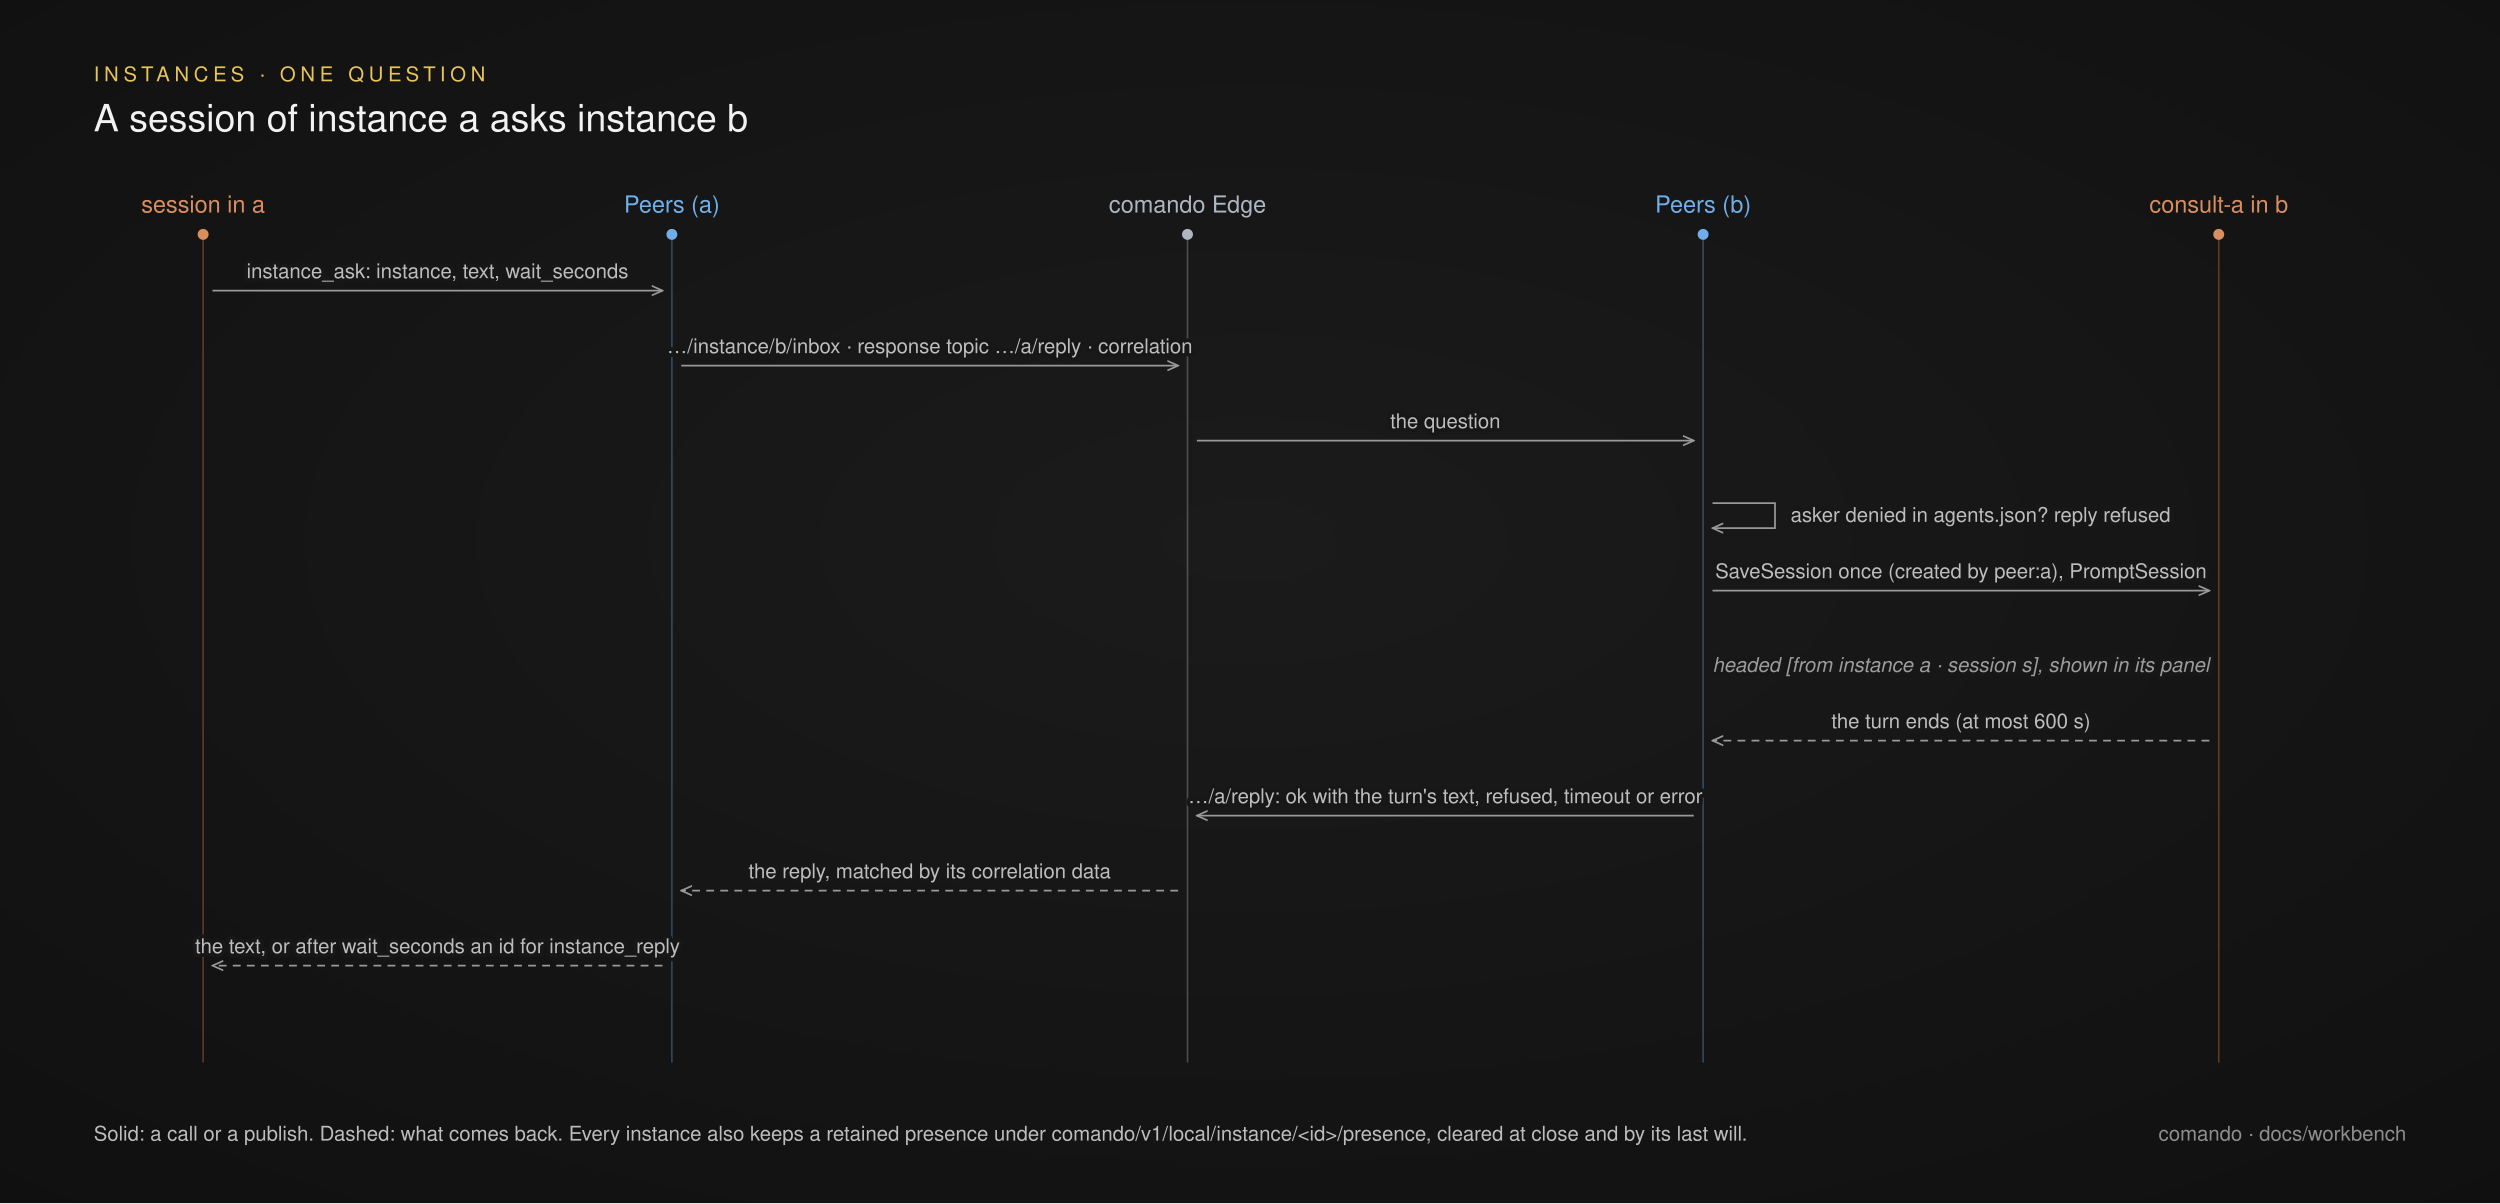
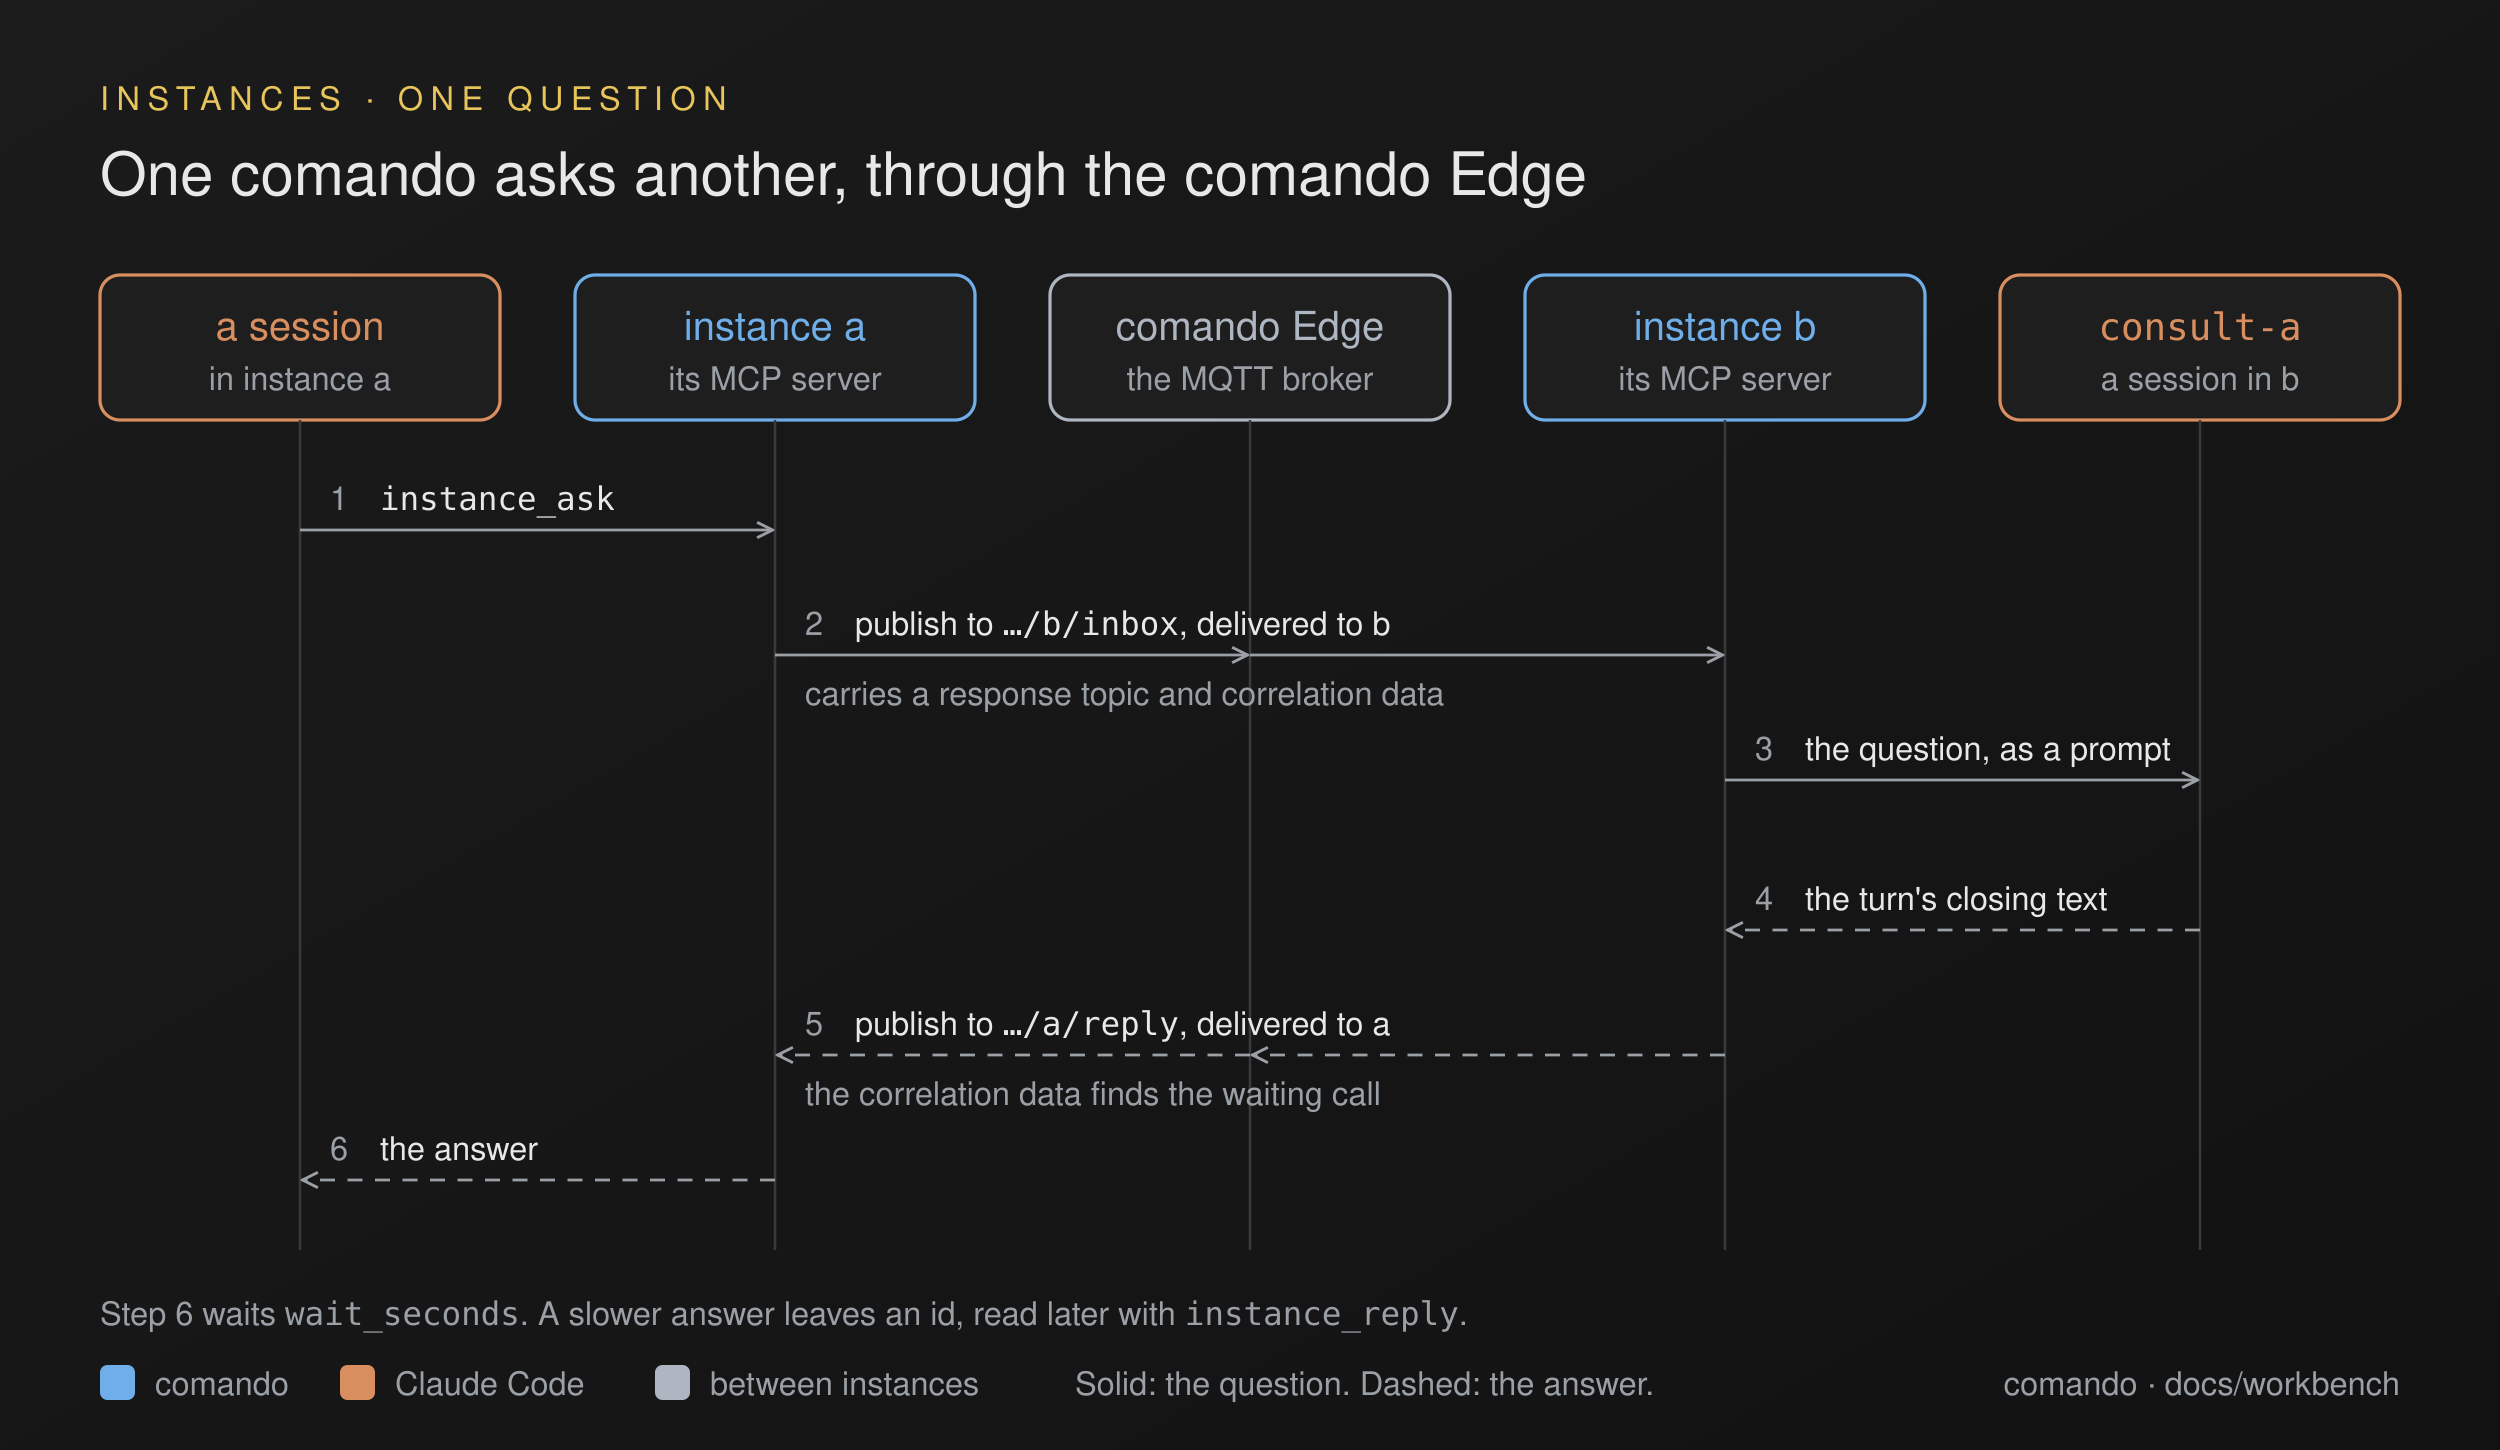
- <svg xmlns="http://www.w3.org/2000/svg" width="1600" height="770" viewBox="0 0 1600 770" font-family="Helvetica Neue, Helvetica, Arial, sans-serif">
+ <svg xmlns="http://www.w3.org/2000/svg" width="1000" height="580" viewBox="0 0 1000 580" font-family="-apple-system, Segoe UI, Helvetica, Arial, sans-serif">
  <defs>
-     <radialGradient id="bg" cx="50%" cy="45%" r="75%">
+     <linearGradient id="bg" x1="0" y1="0" x2="1" y2="1">
      <stop offset="0" stop-color="#1B1B1B" />
-       <stop offset="1" stop-color="#101010" />
-     </radialGradient>
-     <marker id="a" viewBox="0 0 10 10" refX="9" refY="5" markerWidth="7" markerHeight="7" orient="auto">
-       <path d="M0,1 L9,5 L0,9" fill="none" stroke="#9A9A9A" stroke-width="1.4" />
+       <stop offset="1" stop-color="#121212" />
+     </linearGradient>
+     <marker id="ar" viewBox="0 0 10 10" refX="9" refY="5" markerWidth="7" markerHeight="7" orient="auto">
+       <path d="M1 1 L9 5 L1 9" fill="none" stroke="#9AA0A6" stroke-width="1.5" />
    </marker>
  </defs>
-   <rect width="1600" height="770" fill="url(#bg)" />
-   <text x="60" y="52" text-anchor="start" font-size="13" font-weight="500" fill="#E7C55A" letter-spacing="3">INSTANCES · ONE QUESTION</text>
-   <text x="60" y="84" text-anchor="start" font-size="24" font-weight="300" fill="#F2F2F2">A session of instance a asks instance b</text>
-   <text x="130" y="136" text-anchor="middle" font-size="15" font-weight="400" fill="#D98E5F">session in a</text>
-   <line x1="130" y1="150" x2="130" y2="680" stroke="#D98E5F" stroke-opacity="0.35" stroke-width="1.0" />
-   <circle cx="130" cy="150" r="3.5" fill="#D98E5F" />
-   <text x="430" y="136" text-anchor="middle" font-size="15" font-weight="400" fill="#6FAEE8">Peers (a)</text>
-   <line x1="430" y1="150" x2="430" y2="680" stroke="#6FAEE8" stroke-opacity="0.35" stroke-width="1.0" />
-   <circle cx="430" cy="150" r="3.5" fill="#6FAEE8" />
-   <text x="760" y="136" text-anchor="middle" font-size="15" font-weight="400" fill="#AEB6C1">comando Edge</text>
-   <line x1="760" y1="150" x2="760" y2="680" stroke="#AEB6C1" stroke-opacity="0.35" stroke-width="1.0" />
-   <circle cx="760" cy="150" r="3.5" fill="#AEB6C1" />
-   <text x="1090" y="136" text-anchor="middle" font-size="15" font-weight="400" fill="#6FAEE8">Peers (b)</text>
-   <line x1="1090" y1="150" x2="1090" y2="680" stroke="#6FAEE8" stroke-opacity="0.35" stroke-width="1.0" />
-   <circle cx="1090" cy="150" r="3.5" fill="#6FAEE8" />
-   <text x="1420" y="136" text-anchor="middle" font-size="15" font-weight="400" fill="#D98E5F">consult-a in b</text>
-   <line x1="1420" y1="150" x2="1420" y2="680" stroke="#D98E5F" stroke-opacity="0.35" stroke-width="1.0" />
-   <circle cx="1420" cy="150" r="3.5" fill="#D98E5F" />
-   <line x1="136" y1="186" x2="424" y2="186" stroke="#9A9A9A" stroke-width="1.1" marker-end="url(#a)" />
-   <text x="280.0" y="178.0" text-anchor="middle" font-size="13" font-weight="300" fill="#BDBDBD" stroke="#171717" stroke-width="5" paint-order="stroke" stroke-linejoin="round">instance_ask: instance, text, wait_seconds</text>
-   <line x1="436" y1="234" x2="754" y2="234" stroke="#9A9A9A" stroke-width="1.1" marker-end="url(#a)" />
-   <text x="595.0" y="226.0" text-anchor="middle" font-size="13" font-weight="300" fill="#BDBDBD" stroke="#171717" stroke-width="5" paint-order="stroke" stroke-linejoin="round">…/instance/b/inbox · response topic …/a/reply · correlation</text>
-   <line x1="766" y1="282" x2="1084" y2="282" stroke="#9A9A9A" stroke-width="1.1" marker-end="url(#a)" />
-   <text x="925.0" y="274.0" text-anchor="middle" font-size="13" font-weight="300" fill="#BDBDBD" stroke="#171717" stroke-width="5" paint-order="stroke" stroke-linejoin="round">the question</text>
-   <path d="M1096,322 h40 v16 h-40" fill="none" stroke="#9A9A9A" stroke-width="1.1" marker-end="url(#a)" />
-   <text x="1146" y="334" text-anchor="start" font-size="13" font-weight="300" fill="#BDBDBD" stroke="#171717" stroke-width="5" paint-order="stroke" stroke-linejoin="round">asker denied in agents.json? reply refused</text>
-   <line x1="1096" y1="378" x2="1414" y2="378" stroke="#9A9A9A" stroke-width="1.1" marker-end="url(#a)" />
-   <text x="1255.0" y="370.0" text-anchor="middle" font-size="13" font-weight="300" fill="#BDBDBD" stroke="#171717" stroke-width="5" paint-order="stroke" stroke-linejoin="round">SaveSession once (created by peer:a), PromptSession</text>
-   <text x="1255" y="430" text-anchor="middle" font-size="13" font-weight="300" fill="#9C9C9C" stroke="#171717" stroke-width="5" paint-order="stroke" stroke-linejoin="round" font-style="italic">headed [from instance a · session s], shown in its panel</text>
-   <line x1="1414" y1="474" x2="1096" y2="474" stroke="#9A9A9A" stroke-width="1.1" stroke-dasharray="5 4" marker-end="url(#a)" />
-   <text x="1255.0" y="466.0" text-anchor="middle" font-size="13" font-weight="300" fill="#BDBDBD" stroke="#171717" stroke-width="5" paint-order="stroke" stroke-linejoin="round">the turn ends (at most 600 s)</text>
-   <line x1="1084" y1="522" x2="766" y2="522" stroke="#9A9A9A" stroke-width="1.1" marker-end="url(#a)" />
-   <text x="925.0" y="514.0" text-anchor="middle" font-size="13" font-weight="300" fill="#BDBDBD" stroke="#171717" stroke-width="5" paint-order="stroke" stroke-linejoin="round">…/a/reply: ok with the turn's text, refused, timeout or error</text>
-   <line x1="754" y1="570" x2="436" y2="570" stroke="#9A9A9A" stroke-width="1.1" stroke-dasharray="5 4" marker-end="url(#a)" />
-   <text x="595.0" y="562.0" text-anchor="middle" font-size="13" font-weight="300" fill="#BDBDBD" stroke="#171717" stroke-width="5" paint-order="stroke" stroke-linejoin="round">the reply, matched by its correlation data</text>
-   <line x1="424" y1="618" x2="136" y2="618" stroke="#9A9A9A" stroke-width="1.1" stroke-dasharray="5 4" marker-end="url(#a)" />
-   <text x="280.0" y="610.0" text-anchor="middle" font-size="13" font-weight="300" fill="#BDBDBD" stroke="#171717" stroke-width="5" paint-order="stroke" stroke-linejoin="round">the text, or after wait_seconds an id for instance_reply</text>
-   <text x="60" y="730" text-anchor="start" font-size="13" font-weight="300" fill="#BDBDBD">Solid: a call or a publish. Dashed: what comes back. Every instance also keeps a retained presence under comando/v1/local/instance/&lt;id&gt;/presence, cleared at close and by its last will.</text>
-   <text x="1540" y="730" text-anchor="end" font-size="13" font-weight="300" fill="#8E8E8E">comando · docs/workbench</text>
+   <rect width="1000" height="580" fill="url(#bg)" />
+   <text x="40" y="44" font-size="13" letter-spacing="3" fill="#E7C55A">INSTANCES · ONE QUESTION</text>
+   <text x="40" y="78" font-size="24" font-weight="300" fill="#E8E8E8">One comando asks another, through the comando Edge</text>
+   <g fill="#1E1E1E" stroke-width="1.3">
+     <rect x="40" y="110" width="160" height="58" rx="8" stroke="#D98E5F" />
+     <rect x="230" y="110" width="160" height="58" rx="8" stroke="#6FAEE8" />
+     <rect x="420" y="110" width="160" height="58" rx="8" stroke="#AEB6C1" />
+     <rect x="610" y="110" width="160" height="58" rx="8" stroke="#6FAEE8" />
+     <rect x="800" y="110" width="160" height="58" rx="8" stroke="#D98E5F" />
+   </g>
+   <g text-anchor="middle" font-size="16">
+     <text x="120" y="136" fill="#D98E5F">a session</text>
+     <text x="310" y="136" fill="#6FAEE8">instance a</text>
+     <text x="500" y="136" fill="#AEB6C1">comando Edge</text>
+     <text x="690" y="136" fill="#6FAEE8">instance b</text>
+     <text x="880" y="136" font-family="Menlo, Consolas, monospace" font-size="15" fill="#D98E5F">consult-a</text>
+   </g>
+   <g text-anchor="middle" font-size="13" fill="#9AA0A6">
+     <text x="120" y="156">in instance a</text>
+     <text x="310" y="156">its MCP server</text>
+     <text x="500" y="156">the MQTT broker</text>
+     <text x="690" y="156">its MCP server</text>
+     <text x="880" y="156">a session in b</text>
+   </g>
+   <g stroke="#3A3A3A" stroke-width="1">
+     <line x1="120" y1="168" x2="120" y2="500" />
+     <line x1="310" y1="168" x2="310" y2="500" />
+     <line x1="500" y1="168" x2="500" y2="500" />
+     <line x1="690" y1="168" x2="690" y2="500" />
+     <line x1="880" y1="168" x2="880" y2="500" />
+   </g>
+   <g stroke="#9AA0A6" stroke-width="1.1" fill="none">
+     <line x1="120" y1="212" x2="309" y2="212" marker-end="url(#ar)" />
+     <line x1="310" y1="262" x2="499" y2="262" marker-end="url(#ar)" />
+     <line x1="500" y1="262" x2="689" y2="262" marker-end="url(#ar)" />
+     <line x1="690" y1="312" x2="879" y2="312" marker-end="url(#ar)" />
+     <g stroke-dasharray="6 5">
+       <line x1="880" y1="372" x2="691" y2="372" marker-end="url(#ar)" />
+       <line x1="690" y1="422" x2="501" y2="422" marker-end="url(#ar)" />
+       <line x1="500" y1="422" x2="311" y2="422" marker-end="url(#ar)" />
+       <line x1="310" y1="472" x2="121" y2="472" marker-end="url(#ar)" />
+     </g>
+   </g>
+   <g font-size="13" letter-spacing="2" fill="#9AA0A6">
+     <text x="132" y="204">1</text>
+     <text x="322" y="254">2</text>
+     <text x="702" y="304">3</text>
+     <text x="702" y="364">4</text>
+     <text x="322" y="414">5</text>
+     <text x="132" y="464">6</text>
+   </g>
+   <g font-size="13" fill="#E8E8E8">
+     <text x="152" y="204" font-family="Menlo, Consolas, monospace">instance_ask</text>
+     <text x="342" y="254">publish to <tspan font-family="Menlo, Consolas, monospace">…/b/inbox</tspan>, delivered to b</text>
+     <text x="722" y="304">the question, as a prompt</text>
+     <text x="722" y="364">the turn's closing text</text>
+     <text x="342" y="414">publish to <tspan font-family="Menlo, Consolas, monospace">…/a/reply</tspan>, delivered to a</text>
+     <text x="152" y="464">the answer</text>
+   </g>
+   <g font-size="13" fill="#9AA0A6">
+     <text x="322" y="282">carries a response topic and correlation data</text>
+     <text x="322" y="442">the correlation data finds the waiting call</text>
+   </g>
+   <g font-size="13" fill="#9AA0A6">
+     <text x="40" y="530">Step 6 waits <tspan font-family="Menlo, Consolas, monospace">wait_seconds</tspan>. A slower answer leaves an id, read later with <tspan font-family="Menlo, Consolas, monospace">instance_reply</tspan>.</text>
+     <rect x="40" y="546" width="14" height="14" rx="3" fill="#6FAEE8" />
+     <text x="62" y="558">comando</text>
+     <rect x="136" y="546" width="14" height="14" rx="3" fill="#D98E5F" />
+     <text x="158" y="558">Claude Code</text>
+     <rect x="262" y="546" width="14" height="14" rx="3" fill="#AEB6C1" />
+     <text x="284" y="558">between instances</text>
+     <text x="430" y="558">Solid: the question. Dashed: the answer.</text>
+     <text x="960" y="558" text-anchor="end">comando · docs/workbench</text>
+   </g>
</svg>
